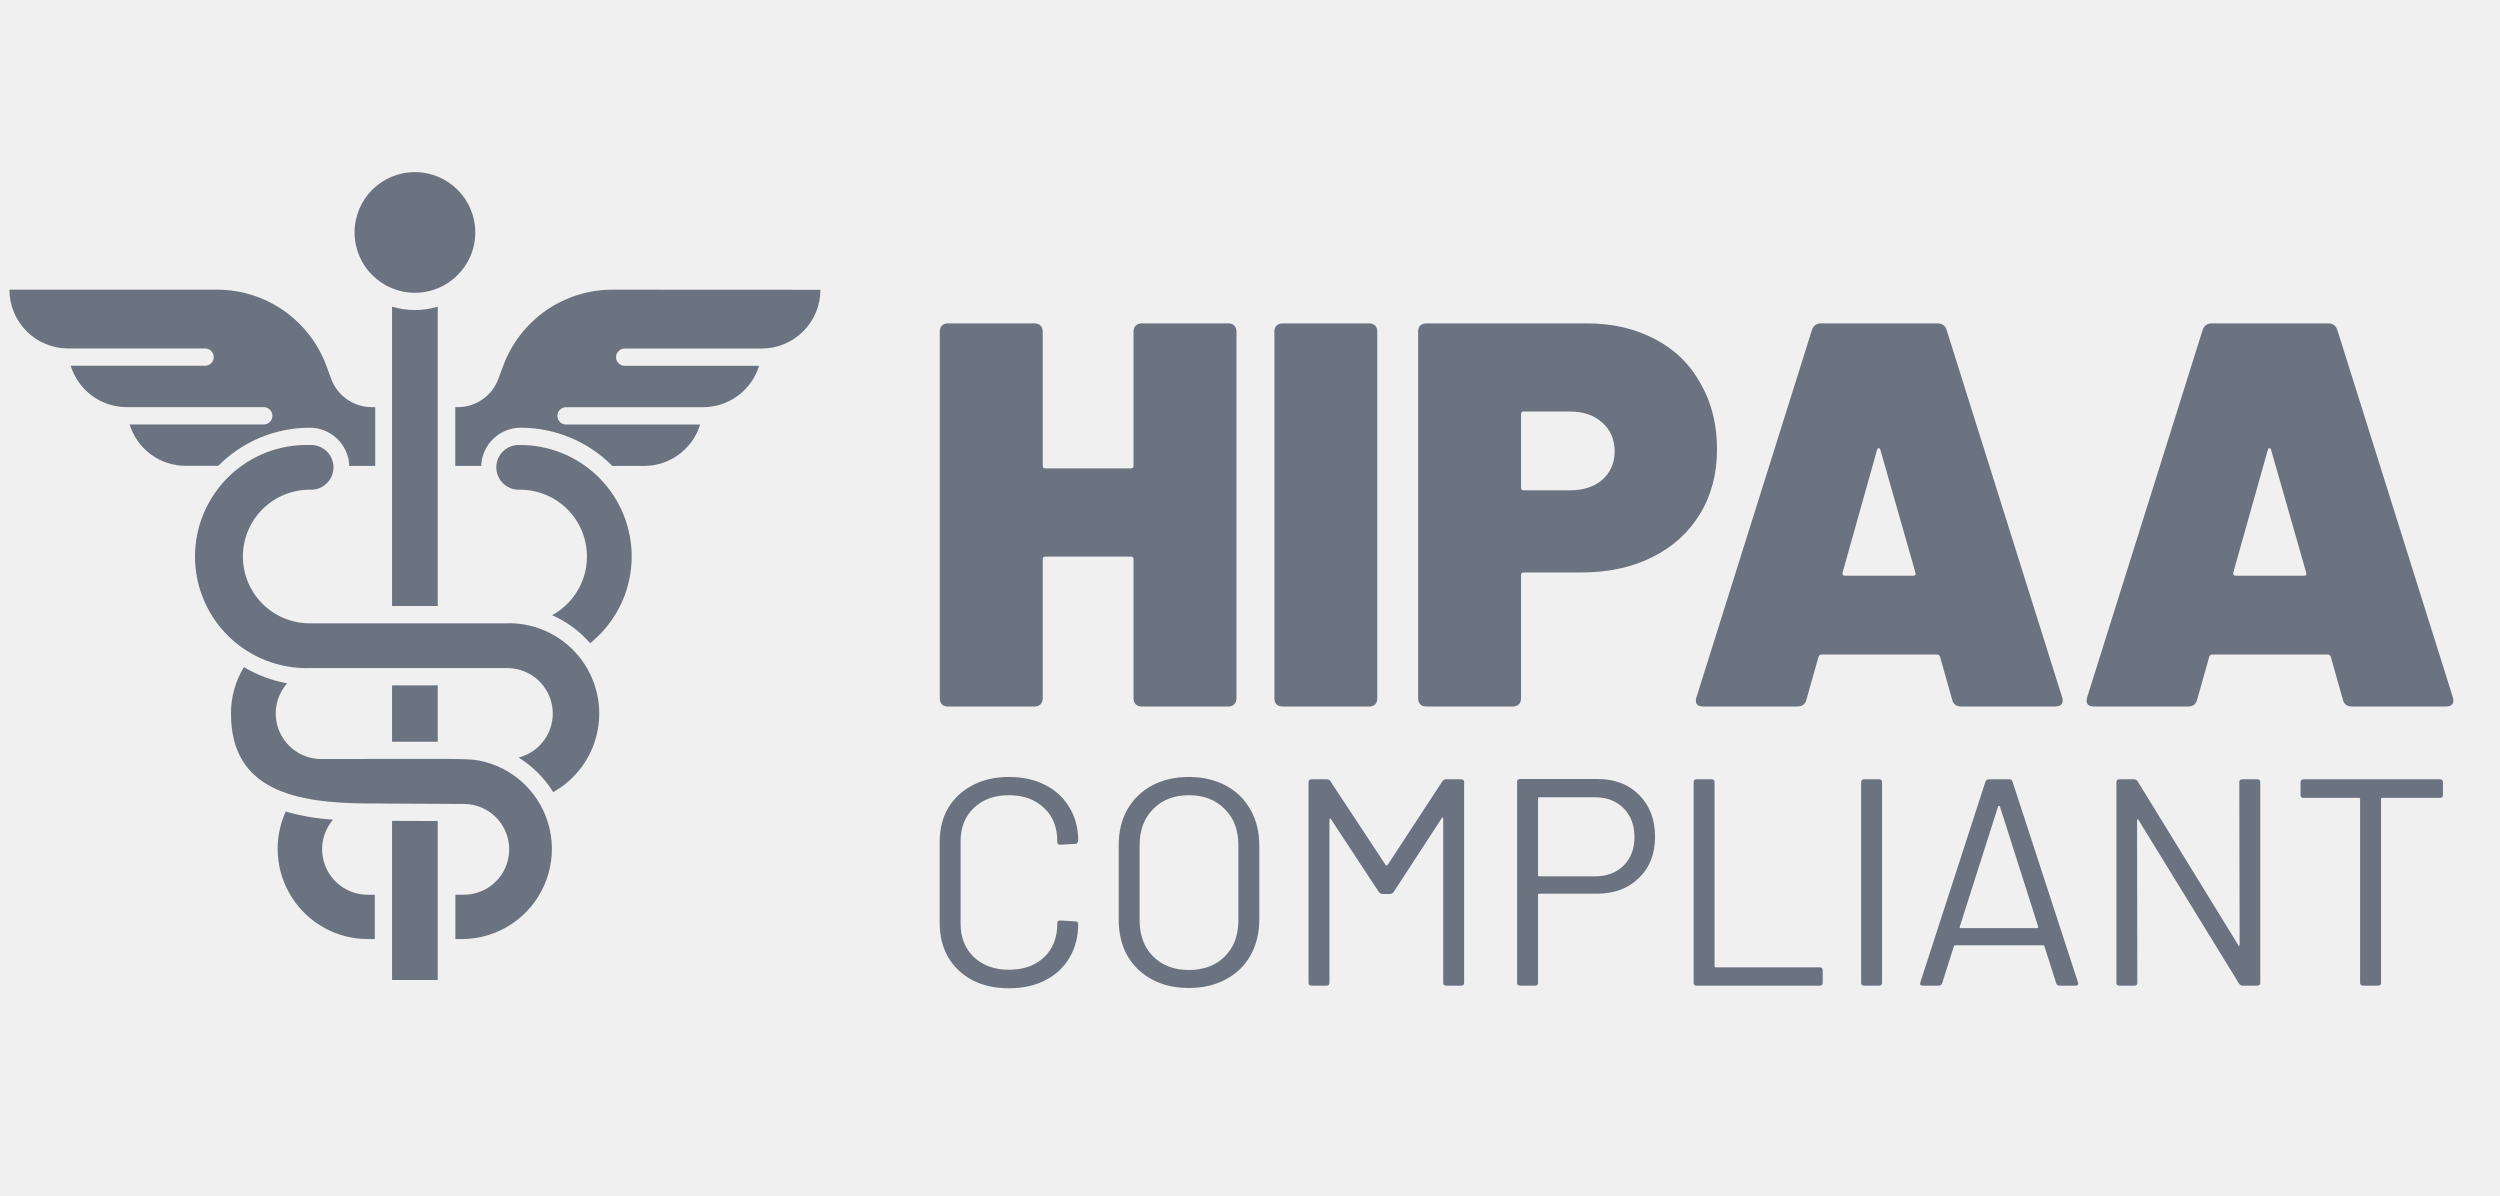
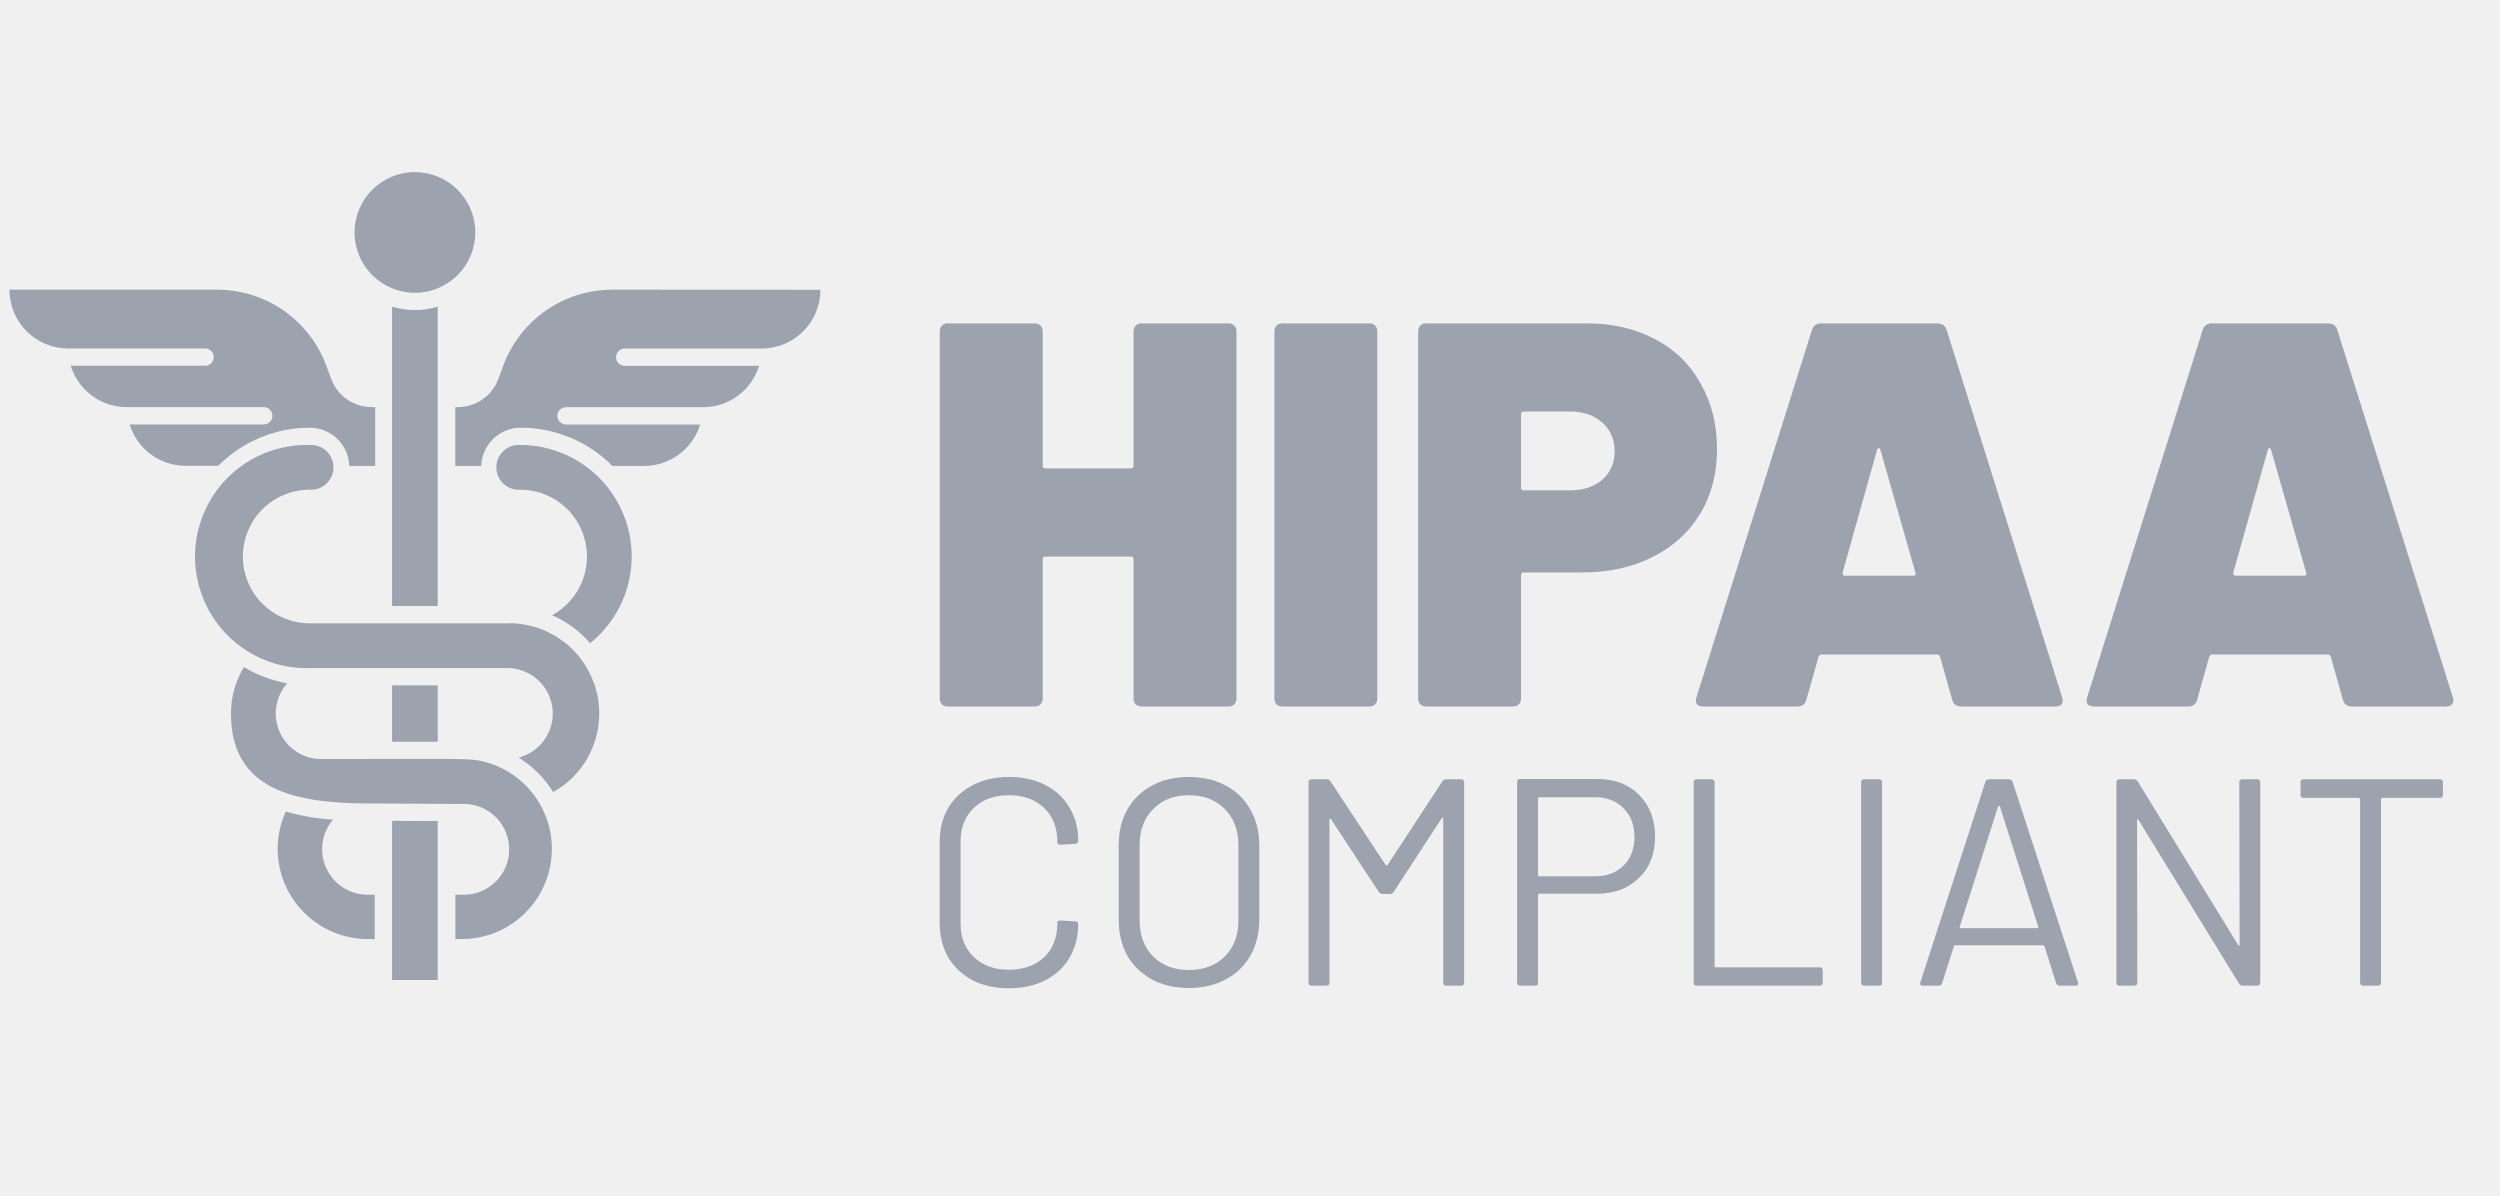
<svg xmlns="http://www.w3.org/2000/svg" width="46" height="22" viewBox="0 0 46 22" fill="none">
  <g clipPath="url(#clip0_2221_28482)">
-     <path d="M5.699 7.87C5.887 7.869 6.069 7.943 6.205 8.074C6.341 8.205 6.421 8.384 6.427 8.573H6.904V7.491H6.839C6.677 7.491 6.519 7.441 6.386 7.349C6.252 7.256 6.151 7.125 6.095 6.973L6.007 6.736C5.856 6.324 5.582 5.968 5.222 5.716C4.863 5.465 4.434 5.33 3.995 5.33H0.173C0.173 5.472 0.201 5.613 0.255 5.744C0.309 5.875 0.389 5.994 0.489 6.095C0.589 6.195 0.708 6.275 0.839 6.329C0.971 6.384 1.111 6.412 1.253 6.412H3.774C3.816 6.412 3.857 6.428 3.886 6.458C3.916 6.488 3.933 6.528 3.933 6.571C3.933 6.613 3.916 6.653 3.886 6.683C3.857 6.713 3.816 6.73 3.774 6.73H1.301C1.369 6.95 1.506 7.143 1.692 7.281C1.878 7.418 2.103 7.492 2.335 7.491H4.854C4.896 7.491 4.937 7.508 4.966 7.538C4.996 7.568 5.013 7.608 5.013 7.651C5.013 7.693 4.996 7.733 4.966 7.763C4.937 7.793 4.896 7.81 4.854 7.81H2.385C2.453 8.03 2.59 8.224 2.776 8.361C2.962 8.498 3.187 8.572 3.418 8.571H4.016C4.236 8.349 4.498 8.173 4.787 8.052C5.076 7.932 5.386 7.87 5.699 7.87Z" fill="#6b7280" />
-     <path d="M11.269 5.33C10.83 5.33 10.401 5.465 10.041 5.716C9.682 5.968 9.408 6.324 9.257 6.736L9.169 6.973C9.113 7.124 9.012 7.255 8.88 7.347C8.748 7.44 8.591 7.49 8.43 7.491H8.377V8.573H8.854C8.861 8.384 8.94 8.205 9.076 8.074C9.212 7.943 9.394 7.869 9.583 7.87C9.896 7.87 10.206 7.932 10.495 8.053C10.784 8.173 11.047 8.35 11.267 8.573H11.865C12.094 8.57 12.315 8.495 12.498 8.358C12.681 8.221 12.816 8.03 12.883 7.811H10.415C10.372 7.811 10.332 7.794 10.302 7.765C10.272 7.735 10.256 7.694 10.256 7.652C10.256 7.61 10.272 7.569 10.302 7.54C10.332 7.51 10.372 7.493 10.415 7.493H12.934C13.165 7.493 13.39 7.419 13.576 7.282C13.762 7.145 13.899 6.952 13.968 6.731H11.495C11.452 6.731 11.412 6.714 11.382 6.685C11.352 6.655 11.335 6.614 11.335 6.572C11.335 6.53 11.352 6.489 11.382 6.46C11.412 6.43 11.452 6.413 11.495 6.413H14.015C14.158 6.413 14.298 6.385 14.429 6.331C14.56 6.276 14.679 6.197 14.78 6.096C14.88 5.996 14.96 5.877 15.014 5.745C15.068 5.614 15.096 5.473 15.095 5.332L11.269 5.33Z" fill="#6b7280" />
-     <path d="M7.214 5.642V11.151H8.054V5.642C7.781 5.726 7.488 5.726 7.214 5.642Z" fill="#6b7280" />
-     <path d="M7.214 12.611H8.054V13.648H7.214V12.611Z" fill="#6b7280" />
-     <path d="M7.214 18.032H8.054V15.107L7.214 15.104V18.032Z" fill="#6b7280" />
-     <path d="M7.634 5.387C8.247 5.387 8.745 4.89 8.745 4.277C8.745 3.664 8.247 3.167 7.634 3.167C7.021 3.167 6.524 3.664 6.524 4.277C6.524 4.89 7.021 5.387 7.634 5.387Z" fill="#6b7280" />
-     <path d="M9.57 8.188C9.514 8.184 9.457 8.192 9.405 8.212C9.352 8.231 9.303 8.26 9.262 8.299C9.221 8.337 9.189 8.384 9.166 8.436C9.144 8.487 9.132 8.543 9.132 8.599C9.132 8.655 9.144 8.711 9.166 8.763C9.189 8.814 9.221 8.861 9.262 8.899C9.303 8.938 9.352 8.968 9.405 8.987C9.457 9.006 9.514 9.014 9.57 9.01C9.843 9.01 10.109 9.101 10.325 9.269C10.541 9.436 10.695 9.671 10.762 9.936C10.83 10.201 10.807 10.481 10.698 10.731C10.588 10.982 10.399 11.189 10.158 11.32C10.427 11.437 10.666 11.613 10.858 11.835C11.189 11.569 11.429 11.206 11.545 10.798C11.661 10.39 11.647 9.955 11.505 9.555C11.364 9.155 11.102 8.808 10.755 8.564C10.409 8.319 9.994 8.187 9.57 8.188Z" fill="#6b7280" />
-     <path d="M9.366 11.469H5.699C5.373 11.469 5.06 11.34 4.829 11.109C4.599 10.879 4.469 10.566 4.469 10.24C4.469 9.914 4.599 9.601 4.829 9.37C5.06 9.14 5.373 9.01 5.699 9.01C5.755 9.014 5.811 9.006 5.864 8.987C5.917 8.968 5.965 8.938 6.006 8.899C6.047 8.861 6.08 8.814 6.102 8.763C6.125 8.711 6.136 8.655 6.136 8.599C6.136 8.543 6.125 8.487 6.102 8.436C6.08 8.384 6.047 8.337 6.006 8.299C5.965 8.26 5.917 8.231 5.864 8.212C5.811 8.192 5.755 8.184 5.699 8.188C5.424 8.18 5.151 8.228 4.895 8.327C4.64 8.427 4.407 8.577 4.21 8.768C4.013 8.96 3.857 9.189 3.75 9.442C3.643 9.694 3.588 9.966 3.588 10.241C3.588 10.515 3.643 10.787 3.75 11.039C3.857 11.292 4.013 11.521 4.21 11.713C4.407 11.904 4.64 12.054 4.895 12.153C5.151 12.253 5.424 12.301 5.699 12.293H9.366C9.567 12.301 9.758 12.38 9.905 12.518C10.052 12.655 10.145 12.84 10.166 13.04C10.188 13.24 10.136 13.44 10.022 13.605C9.907 13.771 9.737 13.889 9.543 13.939C9.801 14.099 10.019 14.317 10.179 14.575C10.499 14.396 10.75 14.115 10.894 13.777C11.037 13.439 11.065 13.064 10.972 12.709C10.879 12.354 10.672 12.039 10.381 11.815C10.091 11.59 9.735 11.468 9.368 11.467L9.366 11.469Z" fill="#6b7280" />
-     <path d="M9.735 14.518C9.516 14.271 9.227 14.096 8.907 14.015C8.628 13.947 8.638 13.966 5.909 13.966C5.748 13.966 5.59 13.919 5.455 13.831C5.32 13.743 5.213 13.618 5.147 13.471C5.081 13.324 5.059 13.161 5.083 13.002C5.107 12.843 5.177 12.694 5.284 12.573C5.003 12.523 4.733 12.422 4.488 12.275C4.331 12.533 4.249 12.828 4.25 13.13C4.25 14.548 5.439 14.777 6.769 14.784C7.34 14.784 6.281 14.784 8.557 14.793C8.778 14.799 8.988 14.893 9.141 15.054C9.293 15.215 9.375 15.43 9.369 15.651C9.363 15.873 9.269 16.083 9.108 16.235C8.947 16.387 8.732 16.469 8.511 16.463H8.379V17.279H8.511C8.829 17.276 9.14 17.182 9.406 17.007C9.673 16.832 9.883 16.584 10.012 16.293C10.141 16.002 10.184 15.68 10.135 15.365C10.086 15.05 9.947 14.756 9.735 14.518Z" fill="#6b7280" />
-     <path d="M6.128 15.081C5.833 15.064 5.541 15.014 5.258 14.932C5.143 15.184 5.093 15.461 5.113 15.738C5.133 16.015 5.222 16.282 5.372 16.515C5.522 16.749 5.728 16.941 5.971 17.075C6.214 17.208 6.487 17.278 6.764 17.279H6.896V16.463H6.764C6.604 16.463 6.448 16.417 6.313 16.331C6.178 16.244 6.071 16.121 6.004 15.976C5.937 15.83 5.913 15.669 5.935 15.51C5.957 15.352 6.024 15.203 6.128 15.081Z" fill="#6b7280" />
+     <path d="M5.699 7.87C5.887 7.869 6.069 7.943 6.205 8.074C6.341 8.205 6.421 8.384 6.427 8.573H6.904V7.491H6.839C6.677 7.491 6.519 7.441 6.386 7.349C6.252 7.256 6.151 7.125 6.095 6.973L6.007 6.736C5.856 6.324 5.582 5.968 5.222 5.716C4.863 5.465 4.434 5.33 3.995 5.33H0.173C0.173 5.472 0.201 5.613 0.255 5.744C0.309 5.875 0.389 5.994 0.489 6.095C0.589 6.195 0.708 6.275 0.839 6.329C0.971 6.384 1.111 6.412 1.253 6.412H3.774C3.816 6.412 3.857 6.428 3.886 6.458C3.916 6.488 3.933 6.528 3.933 6.571C3.933 6.613 3.916 6.653 3.886 6.683C3.857 6.713 3.816 6.73 3.774 6.73H1.301C1.369 6.95 1.506 7.143 1.692 7.281C1.878 7.418 2.103 7.492 2.335 7.491H4.854C4.896 7.491 4.937 7.508 4.966 7.538C4.996 7.568 5.013 7.608 5.013 7.651C5.013 7.693 4.996 7.733 4.966 7.763C4.937 7.793 4.896 7.81 4.854 7.81H2.385C2.453 8.03 2.59 8.224 2.776 8.361C2.962 8.498 3.187 8.572 3.418 8.571H4.016C4.236 8.349 4.498 8.173 4.787 8.052C5.076 7.932 5.386 7.87 5.699 7.87Z" fill="#9ca3af" />
+     <path d="M11.269 5.33C10.83 5.33 10.401 5.465 10.041 5.716C9.682 5.968 9.408 6.324 9.257 6.736L9.169 6.973C9.113 7.124 9.012 7.255 8.88 7.347C8.748 7.44 8.591 7.49 8.43 7.491H8.377V8.573H8.854C8.861 8.384 8.94 8.205 9.076 8.074C9.212 7.943 9.394 7.869 9.583 7.87C9.896 7.87 10.206 7.932 10.495 8.053C10.784 8.173 11.047 8.35 11.267 8.573H11.865C12.094 8.57 12.315 8.495 12.498 8.358C12.681 8.221 12.816 8.03 12.883 7.811H10.415C10.372 7.811 10.332 7.794 10.302 7.765C10.272 7.735 10.256 7.694 10.256 7.652C10.256 7.61 10.272 7.569 10.302 7.54C10.332 7.51 10.372 7.493 10.415 7.493H12.934C13.165 7.493 13.39 7.419 13.576 7.282C13.762 7.145 13.899 6.952 13.968 6.731H11.495C11.452 6.731 11.412 6.714 11.382 6.685C11.352 6.655 11.335 6.614 11.335 6.572C11.335 6.53 11.352 6.489 11.382 6.46C11.412 6.43 11.452 6.413 11.495 6.413H14.015C14.158 6.413 14.298 6.385 14.429 6.331C14.56 6.276 14.679 6.197 14.78 6.096C14.88 5.996 14.96 5.877 15.014 5.745C15.068 5.614 15.096 5.473 15.095 5.332L11.269 5.33Z" fill="#9ca3af" />
+     <path d="M7.214 5.642V11.151H8.054V5.642C7.781 5.726 7.488 5.726 7.214 5.642Z" fill="#9ca3af" />
+     <path d="M7.214 12.611H8.054V13.648H7.214V12.611Z" fill="#9ca3af" />
+     <path d="M7.214 18.032H8.054V15.107L7.214 15.104V18.032Z" fill="#9ca3af" />
+     <path d="M7.634 5.387C8.247 5.387 8.745 4.89 8.745 4.277C8.745 3.664 8.247 3.167 7.634 3.167C7.021 3.167 6.524 3.664 6.524 4.277C6.524 4.89 7.021 5.387 7.634 5.387Z" fill="#9ca3af" />
+     <path d="M9.57 8.188C9.514 8.184 9.457 8.192 9.405 8.212C9.352 8.231 9.303 8.26 9.262 8.299C9.221 8.337 9.189 8.384 9.166 8.436C9.144 8.487 9.132 8.543 9.132 8.599C9.132 8.655 9.144 8.711 9.166 8.763C9.189 8.814 9.221 8.861 9.262 8.899C9.303 8.938 9.352 8.968 9.405 8.987C9.457 9.006 9.514 9.014 9.57 9.01C9.843 9.01 10.109 9.101 10.325 9.269C10.541 9.436 10.695 9.671 10.762 9.936C10.83 10.201 10.807 10.481 10.698 10.731C10.588 10.982 10.399 11.189 10.158 11.32C10.427 11.437 10.666 11.613 10.858 11.835C11.189 11.569 11.429 11.206 11.545 10.798C11.661 10.39 11.647 9.955 11.505 9.555C11.364 9.155 11.102 8.808 10.755 8.564C10.409 8.319 9.994 8.187 9.57 8.188Z" fill="#9ca3af" />
+     <path d="M9.366 11.469H5.699C5.373 11.469 5.06 11.34 4.829 11.109C4.599 10.879 4.469 10.566 4.469 10.24C4.469 9.914 4.599 9.601 4.829 9.37C5.06 9.14 5.373 9.01 5.699 9.01C5.755 9.014 5.811 9.006 5.864 8.987C5.917 8.968 5.965 8.938 6.006 8.899C6.047 8.861 6.08 8.814 6.102 8.763C6.125 8.711 6.136 8.655 6.136 8.599C6.136 8.543 6.125 8.487 6.102 8.436C6.08 8.384 6.047 8.337 6.006 8.299C5.965 8.26 5.917 8.231 5.864 8.212C5.811 8.192 5.755 8.184 5.699 8.188C5.424 8.18 5.151 8.228 4.895 8.327C4.64 8.427 4.407 8.577 4.21 8.768C4.013 8.96 3.857 9.189 3.75 9.442C3.643 9.694 3.588 9.966 3.588 10.241C3.588 10.515 3.643 10.787 3.75 11.039C3.857 11.292 4.013 11.521 4.21 11.713C4.407 11.904 4.64 12.054 4.895 12.153C5.151 12.253 5.424 12.301 5.699 12.293H9.366C9.567 12.301 9.758 12.38 9.905 12.518C10.052 12.655 10.145 12.84 10.166 13.04C10.188 13.24 10.136 13.44 10.022 13.605C9.907 13.771 9.737 13.889 9.543 13.939C9.801 14.099 10.019 14.317 10.179 14.575C10.499 14.396 10.75 14.115 10.894 13.777C11.037 13.439 11.065 13.064 10.972 12.709C10.879 12.354 10.672 12.039 10.381 11.815C10.091 11.59 9.735 11.468 9.368 11.467L9.366 11.469Z" fill="#9ca3af" />
+     <path d="M9.735 14.518C9.516 14.271 9.227 14.096 8.907 14.015C8.628 13.947 8.638 13.966 5.909 13.966C5.748 13.966 5.59 13.919 5.455 13.831C5.32 13.743 5.213 13.618 5.147 13.471C5.081 13.324 5.059 13.161 5.083 13.002C5.107 12.843 5.177 12.694 5.284 12.573C5.003 12.523 4.733 12.422 4.488 12.275C4.331 12.533 4.249 12.828 4.25 13.13C4.25 14.548 5.439 14.777 6.769 14.784C7.34 14.784 6.281 14.784 8.557 14.793C8.778 14.799 8.988 14.893 9.141 15.054C9.293 15.215 9.375 15.43 9.369 15.651C9.363 15.873 9.269 16.083 9.108 16.235C8.947 16.387 8.732 16.469 8.511 16.463H8.379V17.279H8.511C8.829 17.276 9.14 17.182 9.406 17.007C9.673 16.832 9.883 16.584 10.012 16.293C10.141 16.002 10.184 15.68 10.135 15.365C10.086 15.05 9.947 14.756 9.735 14.518Z" fill="#9ca3af" />
+     <path d="M6.128 15.081C5.833 15.064 5.541 15.014 5.258 14.932C5.143 15.184 5.093 15.461 5.113 15.738C5.133 16.015 5.222 16.282 5.372 16.515C5.522 16.749 5.728 16.941 5.971 17.075C6.214 17.208 6.487 17.278 6.764 17.279H6.896V16.463H6.764C6.604 16.463 6.448 16.417 6.313 16.331C6.178 16.244 6.071 16.121 6.004 15.976C5.937 15.83 5.913 15.669 5.935 15.51C5.957 15.352 6.024 15.203 6.128 15.081Z" fill="#9ca3af" />
  </g>
-   <path d="M20.857 6.101C20.857 6.054 20.871 6.017 20.898 5.99C20.924 5.964 20.962 5.95 21.009 5.95H22.6C22.647 5.95 22.684 5.964 22.71 5.99C22.737 6.017 22.751 6.054 22.751 6.101V12.849C22.751 12.896 22.737 12.933 22.71 12.96C22.684 12.987 22.647 13 22.6 13H21.009C20.962 13 20.924 12.987 20.898 12.96C20.871 12.933 20.857 12.896 20.857 12.849V10.291C20.857 10.257 20.841 10.241 20.807 10.241H19.236C19.202 10.241 19.186 10.257 19.186 10.291V12.849C19.186 12.896 19.172 12.933 19.145 12.96C19.118 12.987 19.081 13 19.035 13H17.443C17.396 13 17.359 12.987 17.332 12.96C17.306 12.933 17.292 12.896 17.292 12.849V6.101C17.292 6.054 17.306 6.017 17.332 5.99C17.359 5.964 17.396 5.95 17.443 5.95H19.035C19.081 5.95 19.118 5.964 19.145 5.99C19.172 6.017 19.186 6.054 19.186 6.101V8.569C19.186 8.602 19.202 8.619 19.236 8.619H20.807C20.841 8.619 20.857 8.602 20.857 8.569V6.101ZM23.6 13C23.553 13 23.516 12.987 23.489 12.96C23.462 12.933 23.449 12.896 23.449 12.849V6.101C23.449 6.054 23.462 6.017 23.489 5.99C23.516 5.964 23.553 5.95 23.6 5.95H25.191C25.238 5.95 25.275 5.964 25.302 5.99C25.329 6.017 25.342 6.054 25.342 6.101V12.849C25.342 12.896 25.329 12.933 25.302 12.96C25.275 12.987 25.238 13 25.191 13H23.6ZM29.196 5.95C29.673 5.95 30.092 6.048 30.455 6.242C30.817 6.43 31.096 6.702 31.291 7.058C31.492 7.407 31.593 7.81 31.593 8.267C31.593 8.716 31.489 9.113 31.281 9.455C31.073 9.797 30.78 10.063 30.404 10.251C30.028 10.439 29.595 10.533 29.105 10.533H28.038C28.004 10.533 27.987 10.549 27.987 10.583V12.849C27.987 12.896 27.974 12.933 27.947 12.96C27.92 12.987 27.883 13 27.836 13H26.245C26.198 13 26.161 12.987 26.134 12.96C26.107 12.933 26.094 12.896 26.094 12.849V6.101C26.094 6.054 26.107 6.017 26.134 5.99C26.161 5.964 26.198 5.95 26.245 5.95H29.196ZM28.884 9.022C29.132 9.022 29.33 8.958 29.478 8.831C29.632 8.696 29.709 8.522 29.709 8.307C29.709 8.085 29.632 7.907 29.478 7.773C29.33 7.639 29.132 7.572 28.884 7.572H28.038C28.004 7.572 27.987 7.588 27.987 7.622V8.972C27.987 9.005 28.004 9.022 28.038 9.022H28.884ZM36.09 13C35.995 13 35.938 12.956 35.918 12.869L35.697 12.084C35.683 12.057 35.666 12.043 35.646 12.043H33.511C33.491 12.043 33.474 12.057 33.461 12.084L33.239 12.869C33.219 12.956 33.162 13 33.068 13H31.346C31.225 13 31.181 12.943 31.215 12.829L33.34 6.071C33.367 5.99 33.424 5.95 33.511 5.95H35.646C35.734 5.95 35.791 5.99 35.818 6.071L37.943 12.829C37.949 12.842 37.953 12.862 37.953 12.889C37.953 12.963 37.906 13 37.812 13H36.09ZM33.904 10.533C33.897 10.573 33.911 10.593 33.944 10.593H35.203C35.243 10.593 35.257 10.573 35.243 10.533L34.599 8.277C34.592 8.256 34.582 8.246 34.569 8.246C34.555 8.246 34.545 8.256 34.538 8.277L33.904 10.533ZM43.279 13C43.185 13 43.128 12.956 43.108 12.869L42.886 12.084C42.873 12.057 42.856 12.043 42.836 12.043H40.701C40.681 12.043 40.664 12.057 40.65 12.084L40.429 12.869C40.409 12.956 40.352 13 40.258 13H38.535C38.415 13 38.371 12.943 38.404 12.829L40.529 6.071C40.556 5.99 40.614 5.95 40.701 5.95H42.836C42.923 5.95 42.98 5.99 43.007 6.071L45.132 12.829C45.139 12.842 45.142 12.862 45.142 12.889C45.142 12.963 45.095 13 45.001 13H43.279ZM41.093 10.533C41.087 10.573 41.1 10.593 41.134 10.593H42.393C42.433 10.593 42.446 10.573 42.433 10.533L41.788 8.277C41.782 8.256 41.772 8.246 41.758 8.246C41.745 8.246 41.735 8.256 41.728 8.277L41.093 10.533Z" fill="#6b7280" />
-   <path d="M18.564 18.184C18.311 18.184 18.089 18.136 17.897 18.038C17.706 17.937 17.556 17.796 17.447 17.615C17.342 17.431 17.29 17.219 17.29 16.98V15.489C17.29 15.254 17.342 15.046 17.447 14.866C17.556 14.685 17.706 14.546 17.897 14.448C18.089 14.347 18.311 14.296 18.564 14.296C18.817 14.296 19.04 14.345 19.231 14.443C19.423 14.54 19.571 14.678 19.676 14.855C19.784 15.032 19.839 15.236 19.839 15.467C19.839 15.486 19.833 15.5 19.822 15.511C19.811 15.522 19.799 15.527 19.784 15.527L19.508 15.543C19.472 15.543 19.454 15.527 19.454 15.495V15.478C19.454 15.222 19.372 15.017 19.21 14.866C19.047 14.71 18.832 14.632 18.564 14.632C18.297 14.632 18.082 14.71 17.919 14.866C17.756 15.021 17.675 15.225 17.675 15.478V16.997C17.675 17.25 17.756 17.454 17.919 17.61C18.082 17.765 18.297 17.843 18.564 17.843C18.832 17.843 19.047 17.767 19.21 17.615C19.372 17.46 19.454 17.253 19.454 16.997V16.986C19.454 16.953 19.472 16.937 19.508 16.937L19.784 16.953C19.821 16.953 19.839 16.97 19.839 17.002C19.839 17.237 19.784 17.445 19.676 17.626C19.571 17.803 19.423 17.94 19.231 18.038C19.04 18.136 18.817 18.184 18.564 18.184ZM21.875 18.179C21.618 18.179 21.392 18.127 21.197 18.022C21.002 17.917 20.85 17.77 20.741 17.582C20.636 17.391 20.584 17.17 20.584 16.921V15.554C20.584 15.305 20.636 15.086 20.741 14.898C20.85 14.707 21.002 14.558 21.197 14.453C21.392 14.349 21.618 14.296 21.875 14.296C22.131 14.296 22.357 14.349 22.552 14.453C22.751 14.558 22.903 14.707 23.008 14.898C23.116 15.086 23.171 15.305 23.171 15.554V16.921C23.171 17.17 23.116 17.391 23.008 17.582C22.903 17.77 22.751 17.917 22.552 18.022C22.357 18.127 22.131 18.179 21.875 18.179ZM21.875 17.848C22.149 17.848 22.37 17.765 22.536 17.599C22.703 17.432 22.786 17.212 22.786 16.937V15.549C22.786 15.274 22.703 15.054 22.536 14.887C22.37 14.717 22.149 14.632 21.875 14.632C21.603 14.632 21.385 14.717 21.218 14.887C21.052 15.054 20.969 15.274 20.969 15.549V16.937C20.969 17.212 21.052 17.432 21.218 17.599C21.385 17.765 21.603 17.848 21.875 17.848ZM26.539 14.377C26.557 14.352 26.578 14.339 26.604 14.339H26.886C26.922 14.339 26.94 14.358 26.94 14.394V18.081C26.94 18.117 26.922 18.136 26.886 18.136H26.609C26.573 18.136 26.555 18.117 26.555 18.081V15.066C26.555 15.055 26.551 15.048 26.544 15.044C26.537 15.041 26.532 15.044 26.528 15.055L25.644 16.411C25.626 16.436 25.604 16.449 25.579 16.449H25.438C25.413 16.449 25.391 16.438 25.373 16.416L24.489 15.072C24.485 15.061 24.48 15.057 24.473 15.061C24.465 15.064 24.462 15.072 24.462 15.082V18.081C24.462 18.117 24.444 18.136 24.407 18.136H24.131C24.095 18.136 24.077 18.117 24.077 18.081V14.394C24.077 14.358 24.095 14.339 24.131 14.339H24.413C24.442 14.339 24.463 14.35 24.478 14.372L25.497 15.918C25.501 15.921 25.506 15.923 25.514 15.923C25.521 15.923 25.526 15.921 25.53 15.918L26.539 14.377ZM29.396 14.334C29.714 14.334 29.969 14.432 30.16 14.627C30.356 14.822 30.453 15.079 30.453 15.397C30.453 15.712 30.354 15.965 30.155 16.156C29.96 16.348 29.701 16.444 29.38 16.444H28.322C28.308 16.444 28.3 16.451 28.3 16.465V18.081C28.3 18.117 28.282 18.136 28.246 18.136H27.97C27.933 18.136 27.915 18.117 27.915 18.081V14.388C27.915 14.352 27.933 14.334 27.97 14.334H29.396ZM29.352 16.124C29.566 16.124 29.739 16.059 29.873 15.928C30.007 15.795 30.074 15.619 30.074 15.402C30.074 15.182 30.007 15.005 29.873 14.871C29.739 14.737 29.566 14.67 29.352 14.67H28.322C28.308 14.67 28.3 14.678 28.3 14.692V16.102C28.3 16.116 28.308 16.124 28.322 16.124H29.352ZM31.217 18.136C31.181 18.136 31.163 18.117 31.163 18.081V14.394C31.163 14.358 31.181 14.339 31.217 14.339H31.493C31.529 14.339 31.548 14.358 31.548 14.394V17.778C31.548 17.792 31.555 17.799 31.569 17.799H33.483C33.52 17.799 33.538 17.817 33.538 17.854V18.081C33.538 18.117 33.52 18.136 33.483 18.136H31.217ZM34.299 18.136C34.263 18.136 34.245 18.117 34.245 18.081V14.394C34.245 14.358 34.263 14.339 34.299 14.339H34.575C34.612 14.339 34.63 14.358 34.63 14.394V18.081C34.63 18.117 34.612 18.136 34.575 18.136H34.299ZM37.899 18.136C37.866 18.136 37.844 18.121 37.834 18.092L37.617 17.409C37.613 17.398 37.606 17.393 37.595 17.393H35.974C35.963 17.393 35.955 17.398 35.952 17.409L35.735 18.092C35.724 18.121 35.702 18.136 35.67 18.136H35.377C35.337 18.136 35.323 18.116 35.334 18.076L36.532 14.383C36.543 14.354 36.565 14.339 36.597 14.339H36.966C36.998 14.339 37.02 14.354 37.031 14.383L38.235 18.076L38.24 18.098C38.24 18.123 38.224 18.136 38.191 18.136H37.899ZM36.06 17.051C36.057 17.058 36.057 17.066 36.06 17.073C36.068 17.076 36.075 17.078 36.082 17.078H37.481C37.488 17.078 37.494 17.076 37.497 17.073C37.505 17.066 37.506 17.058 37.503 17.051L36.798 14.838C36.794 14.831 36.789 14.828 36.782 14.828C36.774 14.828 36.769 14.831 36.765 14.838L36.06 17.051ZM41.203 14.394C41.203 14.358 41.222 14.339 41.258 14.339H41.534C41.571 14.339 41.589 14.358 41.589 14.394V18.081C41.589 18.117 41.571 18.136 41.534 18.136H41.263C41.238 18.136 41.216 18.123 41.198 18.098L39.349 15.088C39.345 15.077 39.34 15.073 39.333 15.077C39.325 15.077 39.322 15.082 39.322 15.093L39.327 18.081C39.327 18.117 39.309 18.136 39.273 18.136H38.996C38.96 18.136 38.942 18.117 38.942 18.081V14.394C38.942 14.358 38.96 14.339 38.996 14.339H39.267C39.293 14.339 39.315 14.352 39.333 14.377L41.182 17.387C41.185 17.398 41.191 17.404 41.198 17.404C41.205 17.4 41.209 17.393 41.209 17.382L41.203 14.394ZM44.895 14.339C44.931 14.339 44.95 14.358 44.95 14.394V14.627C44.95 14.663 44.931 14.681 44.895 14.681H43.833C43.818 14.681 43.811 14.688 43.811 14.703V18.081C43.811 18.117 43.793 18.136 43.757 18.136H43.48C43.444 18.136 43.426 18.117 43.426 18.081V14.703C43.426 14.688 43.419 14.681 43.404 14.681H42.385C42.348 14.681 42.33 14.663 42.33 14.627V14.394C42.33 14.358 42.348 14.339 42.385 14.339H44.895Z" fill="#6b7280" />
+   <path d="M20.857 6.101C20.857 6.054 20.871 6.017 20.898 5.99C20.924 5.964 20.962 5.95 21.009 5.95H22.6C22.647 5.95 22.684 5.964 22.71 5.99C22.737 6.017 22.751 6.054 22.751 6.101V12.849C22.751 12.896 22.737 12.933 22.71 12.96C22.684 12.987 22.647 13 22.6 13H21.009C20.962 13 20.924 12.987 20.898 12.96C20.871 12.933 20.857 12.896 20.857 12.849V10.291C20.857 10.257 20.841 10.241 20.807 10.241H19.236C19.202 10.241 19.186 10.257 19.186 10.291V12.849C19.186 12.896 19.172 12.933 19.145 12.96C19.118 12.987 19.081 13 19.035 13H17.443C17.396 13 17.359 12.987 17.332 12.96C17.306 12.933 17.292 12.896 17.292 12.849V6.101C17.292 6.054 17.306 6.017 17.332 5.99C17.359 5.964 17.396 5.95 17.443 5.95H19.035C19.081 5.95 19.118 5.964 19.145 5.99C19.172 6.017 19.186 6.054 19.186 6.101V8.569C19.186 8.602 19.202 8.619 19.236 8.619H20.807C20.841 8.619 20.857 8.602 20.857 8.569V6.101ZM23.6 13C23.553 13 23.516 12.987 23.489 12.96C23.462 12.933 23.449 12.896 23.449 12.849V6.101C23.449 6.054 23.462 6.017 23.489 5.99C23.516 5.964 23.553 5.95 23.6 5.95H25.191C25.238 5.95 25.275 5.964 25.302 5.99C25.329 6.017 25.342 6.054 25.342 6.101V12.849C25.342 12.896 25.329 12.933 25.302 12.96C25.275 12.987 25.238 13 25.191 13H23.6ZM29.196 5.95C29.673 5.95 30.092 6.048 30.455 6.242C30.817 6.43 31.096 6.702 31.291 7.058C31.492 7.407 31.593 7.81 31.593 8.267C31.593 8.716 31.489 9.113 31.281 9.455C31.073 9.797 30.78 10.063 30.404 10.251C30.028 10.439 29.595 10.533 29.105 10.533H28.038C28.004 10.533 27.987 10.549 27.987 10.583V12.849C27.987 12.896 27.974 12.933 27.947 12.96C27.92 12.987 27.883 13 27.836 13H26.245C26.198 13 26.161 12.987 26.134 12.96C26.107 12.933 26.094 12.896 26.094 12.849V6.101C26.094 6.054 26.107 6.017 26.134 5.99C26.161 5.964 26.198 5.95 26.245 5.95H29.196ZM28.884 9.022C29.132 9.022 29.33 8.958 29.478 8.831C29.632 8.696 29.709 8.522 29.709 8.307C29.709 8.085 29.632 7.907 29.478 7.773C29.33 7.639 29.132 7.572 28.884 7.572H28.038C28.004 7.572 27.987 7.588 27.987 7.622V8.972C27.987 9.005 28.004 9.022 28.038 9.022H28.884ZM36.09 13C35.995 13 35.938 12.956 35.918 12.869L35.697 12.084C35.683 12.057 35.666 12.043 35.646 12.043H33.511C33.491 12.043 33.474 12.057 33.461 12.084L33.239 12.869C33.219 12.956 33.162 13 33.068 13H31.346C31.225 13 31.181 12.943 31.215 12.829L33.34 6.071C33.367 5.99 33.424 5.95 33.511 5.95H35.646C35.734 5.95 35.791 5.99 35.818 6.071L37.943 12.829C37.949 12.842 37.953 12.862 37.953 12.889C37.953 12.963 37.906 13 37.812 13H36.09ZM33.904 10.533C33.897 10.573 33.911 10.593 33.944 10.593H35.203C35.243 10.593 35.257 10.573 35.243 10.533L34.599 8.277C34.592 8.256 34.582 8.246 34.569 8.246C34.555 8.246 34.545 8.256 34.538 8.277L33.904 10.533ZM43.279 13C43.185 13 43.128 12.956 43.108 12.869L42.886 12.084C42.873 12.057 42.856 12.043 42.836 12.043H40.701C40.681 12.043 40.664 12.057 40.65 12.084L40.429 12.869C40.409 12.956 40.352 13 40.258 13H38.535C38.415 13 38.371 12.943 38.404 12.829L40.529 6.071C40.556 5.99 40.614 5.95 40.701 5.95H42.836C42.923 5.95 42.98 5.99 43.007 6.071L45.132 12.829C45.139 12.842 45.142 12.862 45.142 12.889C45.142 12.963 45.095 13 45.001 13H43.279ZM41.093 10.533C41.087 10.573 41.1 10.593 41.134 10.593H42.393C42.433 10.593 42.446 10.573 42.433 10.533L41.788 8.277C41.782 8.256 41.772 8.246 41.758 8.246C41.745 8.246 41.735 8.256 41.728 8.277L41.093 10.533Z" fill="#9ca3af" />
+   <path d="M18.564 18.184C18.311 18.184 18.089 18.136 17.897 18.038C17.706 17.937 17.556 17.796 17.447 17.615C17.342 17.431 17.29 17.219 17.29 16.98V15.489C17.29 15.254 17.342 15.046 17.447 14.866C17.556 14.685 17.706 14.546 17.897 14.448C18.089 14.347 18.311 14.296 18.564 14.296C18.817 14.296 19.04 14.345 19.231 14.443C19.423 14.54 19.571 14.678 19.676 14.855C19.784 15.032 19.839 15.236 19.839 15.467C19.839 15.486 19.833 15.5 19.822 15.511C19.811 15.522 19.799 15.527 19.784 15.527L19.508 15.543C19.472 15.543 19.454 15.527 19.454 15.495V15.478C19.454 15.222 19.372 15.017 19.21 14.866C19.047 14.71 18.832 14.632 18.564 14.632C18.297 14.632 18.082 14.71 17.919 14.866C17.756 15.021 17.675 15.225 17.675 15.478V16.997C17.675 17.25 17.756 17.454 17.919 17.61C18.082 17.765 18.297 17.843 18.564 17.843C18.832 17.843 19.047 17.767 19.21 17.615C19.372 17.46 19.454 17.253 19.454 16.997V16.986C19.454 16.953 19.472 16.937 19.508 16.937L19.784 16.953C19.821 16.953 19.839 16.97 19.839 17.002C19.839 17.237 19.784 17.445 19.676 17.626C19.571 17.803 19.423 17.94 19.231 18.038C19.04 18.136 18.817 18.184 18.564 18.184ZM21.875 18.179C21.618 18.179 21.392 18.127 21.197 18.022C21.002 17.917 20.85 17.77 20.741 17.582C20.636 17.391 20.584 17.17 20.584 16.921V15.554C20.584 15.305 20.636 15.086 20.741 14.898C20.85 14.707 21.002 14.558 21.197 14.453C21.392 14.349 21.618 14.296 21.875 14.296C22.131 14.296 22.357 14.349 22.552 14.453C22.751 14.558 22.903 14.707 23.008 14.898C23.116 15.086 23.171 15.305 23.171 15.554V16.921C23.171 17.17 23.116 17.391 23.008 17.582C22.903 17.77 22.751 17.917 22.552 18.022C22.357 18.127 22.131 18.179 21.875 18.179ZM21.875 17.848C22.149 17.848 22.37 17.765 22.536 17.599C22.703 17.432 22.786 17.212 22.786 16.937V15.549C22.786 15.274 22.703 15.054 22.536 14.887C22.37 14.717 22.149 14.632 21.875 14.632C21.603 14.632 21.385 14.717 21.218 14.887C21.052 15.054 20.969 15.274 20.969 15.549V16.937C20.969 17.212 21.052 17.432 21.218 17.599C21.385 17.765 21.603 17.848 21.875 17.848ZM26.539 14.377C26.557 14.352 26.578 14.339 26.604 14.339H26.886C26.922 14.339 26.94 14.358 26.94 14.394V18.081C26.94 18.117 26.922 18.136 26.886 18.136H26.609C26.573 18.136 26.555 18.117 26.555 18.081V15.066C26.555 15.055 26.551 15.048 26.544 15.044C26.537 15.041 26.532 15.044 26.528 15.055L25.644 16.411C25.626 16.436 25.604 16.449 25.579 16.449H25.438C25.413 16.449 25.391 16.438 25.373 16.416L24.489 15.072C24.485 15.061 24.48 15.057 24.473 15.061C24.465 15.064 24.462 15.072 24.462 15.082V18.081C24.462 18.117 24.444 18.136 24.407 18.136H24.131C24.095 18.136 24.077 18.117 24.077 18.081V14.394C24.077 14.358 24.095 14.339 24.131 14.339H24.413C24.442 14.339 24.463 14.35 24.478 14.372L25.497 15.918C25.501 15.921 25.506 15.923 25.514 15.923C25.521 15.923 25.526 15.921 25.53 15.918L26.539 14.377ZM29.396 14.334C29.714 14.334 29.969 14.432 30.16 14.627C30.356 14.822 30.453 15.079 30.453 15.397C30.453 15.712 30.354 15.965 30.155 16.156C29.96 16.348 29.701 16.444 29.38 16.444H28.322C28.308 16.444 28.3 16.451 28.3 16.465V18.081C28.3 18.117 28.282 18.136 28.246 18.136H27.97C27.933 18.136 27.915 18.117 27.915 18.081V14.388C27.915 14.352 27.933 14.334 27.97 14.334H29.396ZM29.352 16.124C29.566 16.124 29.739 16.059 29.873 15.928C30.007 15.795 30.074 15.619 30.074 15.402C30.074 15.182 30.007 15.005 29.873 14.871C29.739 14.737 29.566 14.67 29.352 14.67H28.322C28.308 14.67 28.3 14.678 28.3 14.692V16.102C28.3 16.116 28.308 16.124 28.322 16.124H29.352ZM31.217 18.136C31.181 18.136 31.163 18.117 31.163 18.081V14.394C31.163 14.358 31.181 14.339 31.217 14.339H31.493C31.529 14.339 31.548 14.358 31.548 14.394V17.778C31.548 17.792 31.555 17.799 31.569 17.799H33.483C33.52 17.799 33.538 17.817 33.538 17.854V18.081C33.538 18.117 33.52 18.136 33.483 18.136H31.217ZM34.299 18.136C34.263 18.136 34.245 18.117 34.245 18.081V14.394C34.245 14.358 34.263 14.339 34.299 14.339H34.575C34.612 14.339 34.63 14.358 34.63 14.394V18.081C34.63 18.117 34.612 18.136 34.575 18.136H34.299ZM37.899 18.136C37.866 18.136 37.844 18.121 37.834 18.092L37.617 17.409C37.613 17.398 37.606 17.393 37.595 17.393H35.974C35.963 17.393 35.955 17.398 35.952 17.409L35.735 18.092C35.724 18.121 35.702 18.136 35.67 18.136H35.377C35.337 18.136 35.323 18.116 35.334 18.076L36.532 14.383C36.543 14.354 36.565 14.339 36.597 14.339H36.966C36.998 14.339 37.02 14.354 37.031 14.383L38.235 18.076L38.24 18.098C38.24 18.123 38.224 18.136 38.191 18.136H37.899ZM36.06 17.051C36.057 17.058 36.057 17.066 36.06 17.073C36.068 17.076 36.075 17.078 36.082 17.078H37.481C37.488 17.078 37.494 17.076 37.497 17.073C37.505 17.066 37.506 17.058 37.503 17.051L36.798 14.838C36.794 14.831 36.789 14.828 36.782 14.828C36.774 14.828 36.769 14.831 36.765 14.838L36.06 17.051ZM41.203 14.394C41.203 14.358 41.222 14.339 41.258 14.339H41.534C41.571 14.339 41.589 14.358 41.589 14.394V18.081C41.589 18.117 41.571 18.136 41.534 18.136H41.263C41.238 18.136 41.216 18.123 41.198 18.098L39.349 15.088C39.345 15.077 39.34 15.073 39.333 15.077C39.325 15.077 39.322 15.082 39.322 15.093L39.327 18.081C39.327 18.117 39.309 18.136 39.273 18.136H38.996C38.96 18.136 38.942 18.117 38.942 18.081V14.394C38.942 14.358 38.96 14.339 38.996 14.339H39.267C39.293 14.339 39.315 14.352 39.333 14.377L41.182 17.387C41.185 17.398 41.191 17.404 41.198 17.404C41.205 17.4 41.209 17.393 41.209 17.382L41.203 14.394ZM44.895 14.339C44.931 14.339 44.95 14.358 44.95 14.394V14.627C44.95 14.663 44.931 14.681 44.895 14.681H43.833C43.818 14.681 43.811 14.688 43.811 14.703V18.081C43.811 18.117 43.793 18.136 43.757 18.136H43.48C43.444 18.136 43.426 18.117 43.426 18.081V14.703C43.426 14.688 43.419 14.681 43.404 14.681H42.385C42.348 14.681 42.33 14.663 42.33 14.627V14.394C42.33 14.358 42.348 14.339 42.385 14.339H44.895Z" fill="#9ca3af" />
  <defs>
    <clipPath id="clip0_2221_28482">
      <rect width="15.269" height="15.269" fill="white" transform="translate(0 2.96509)" />
    </clipPath>
  </defs>
</svg>
